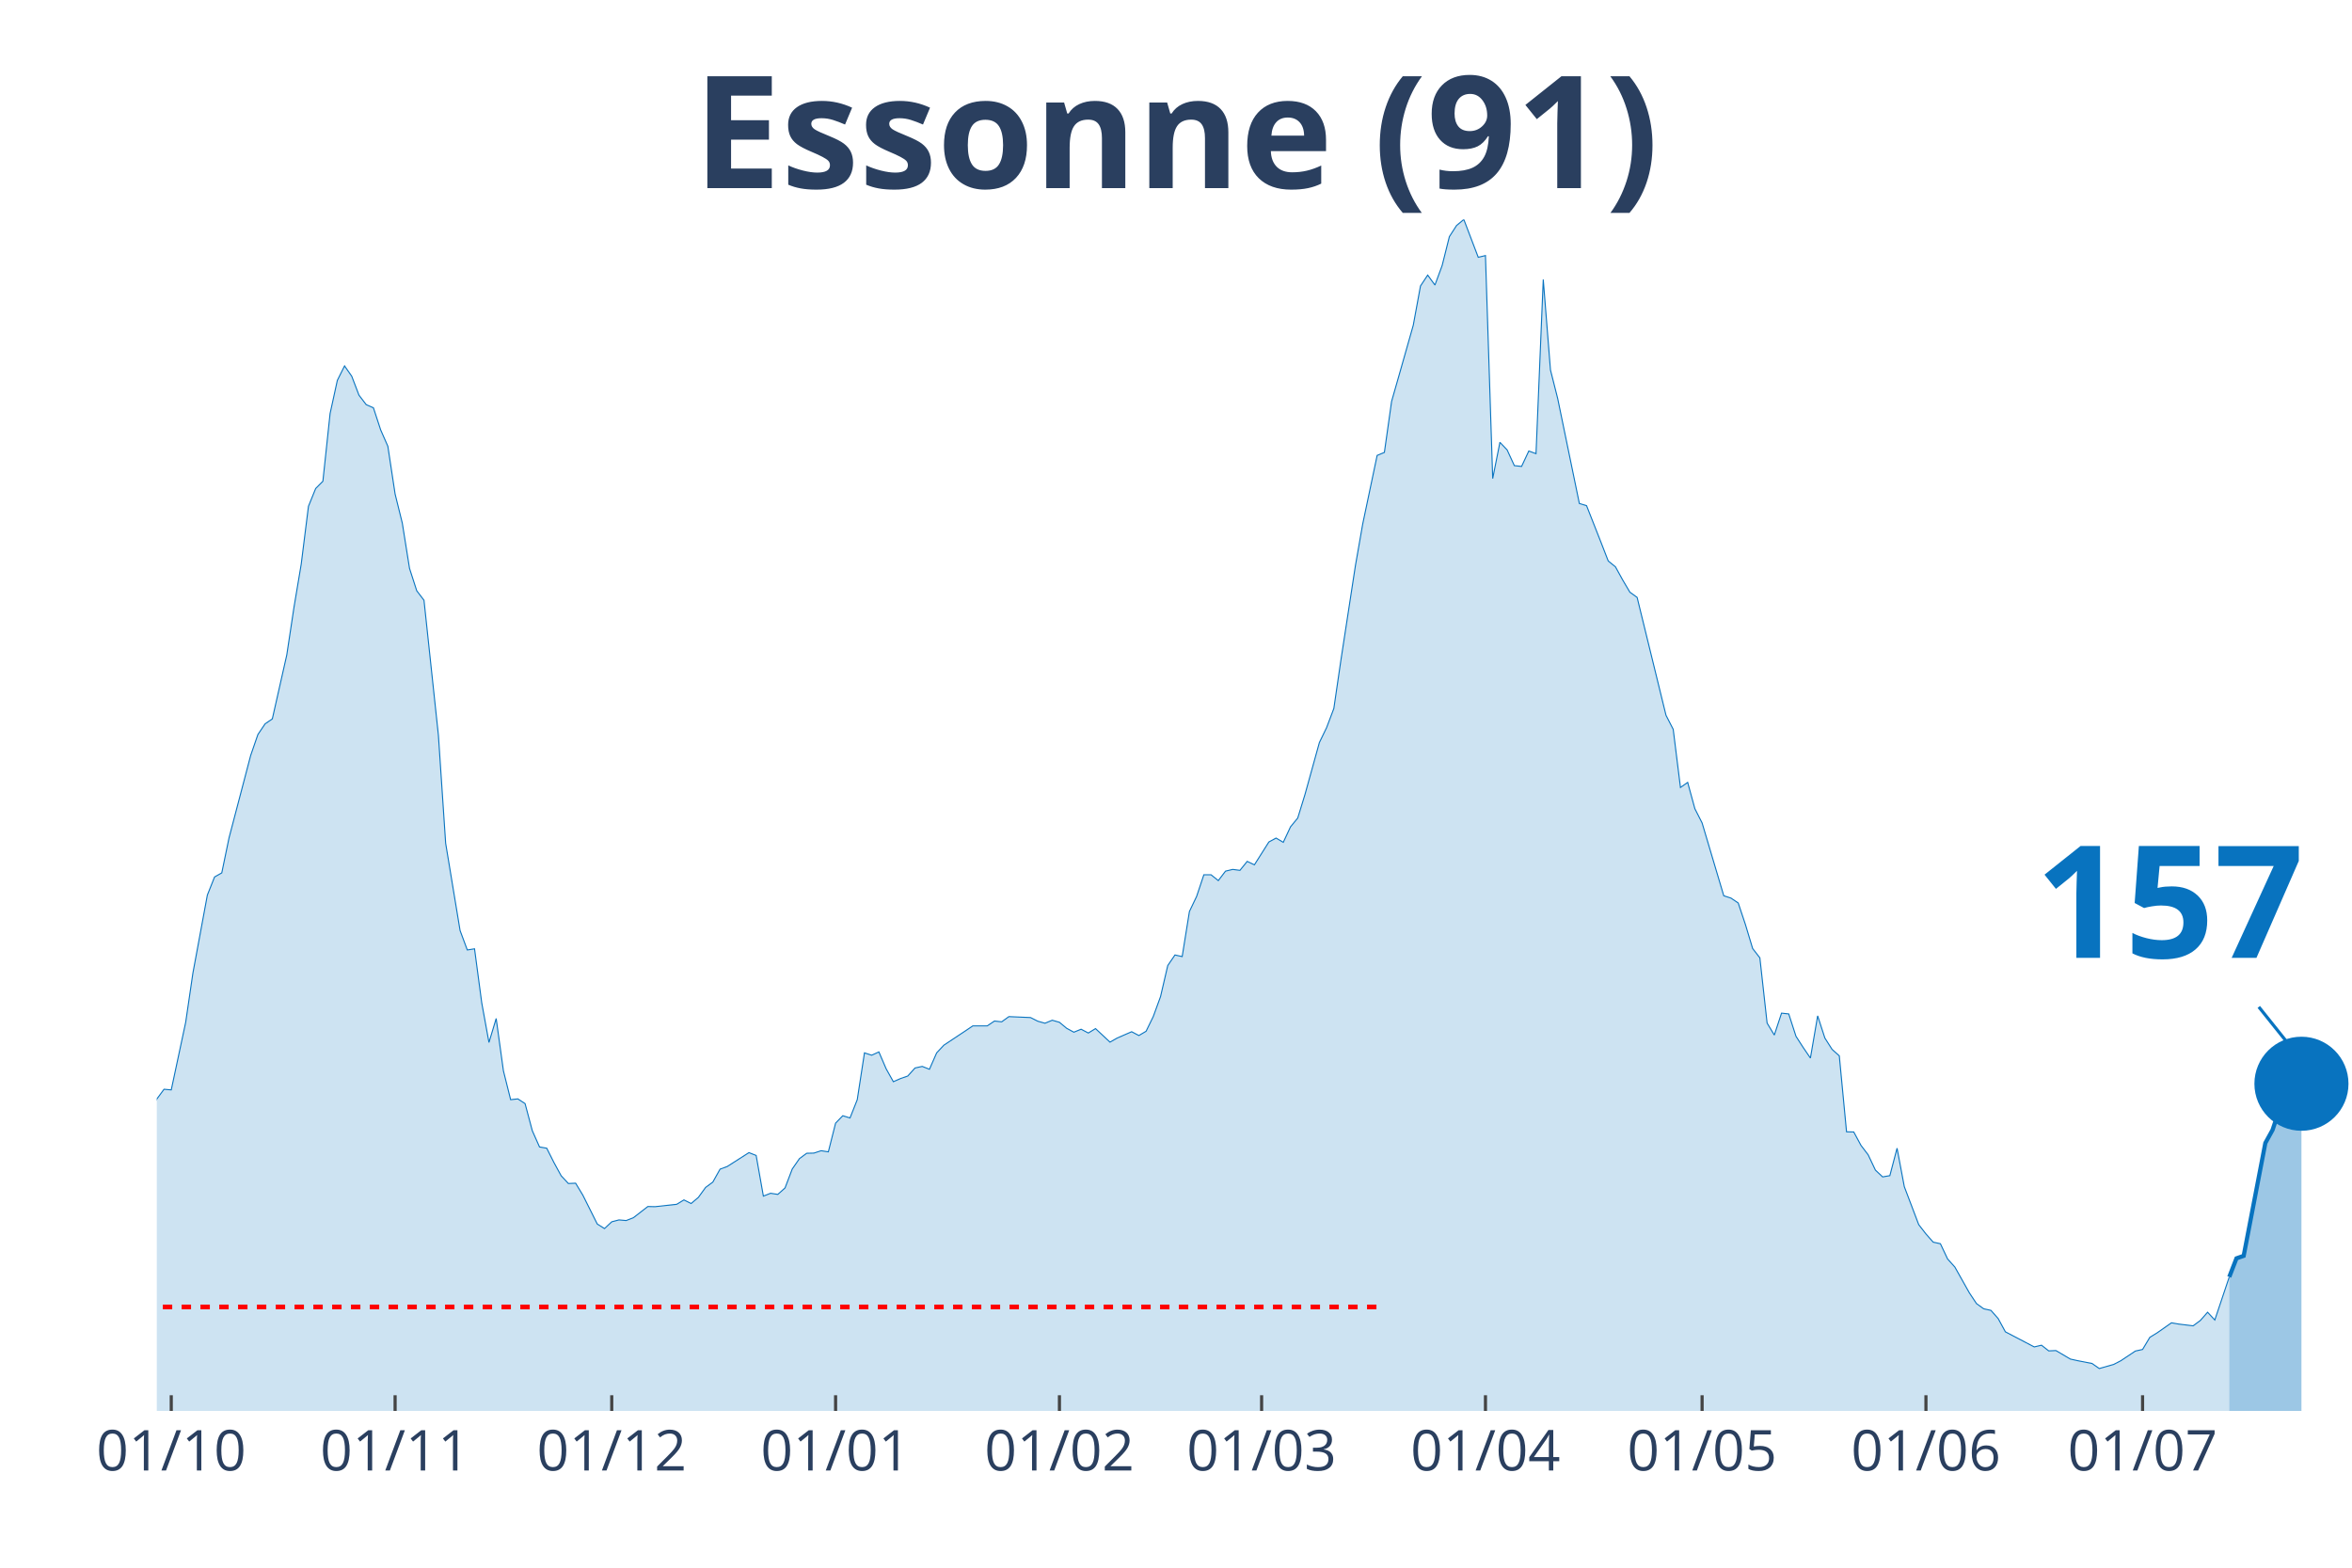
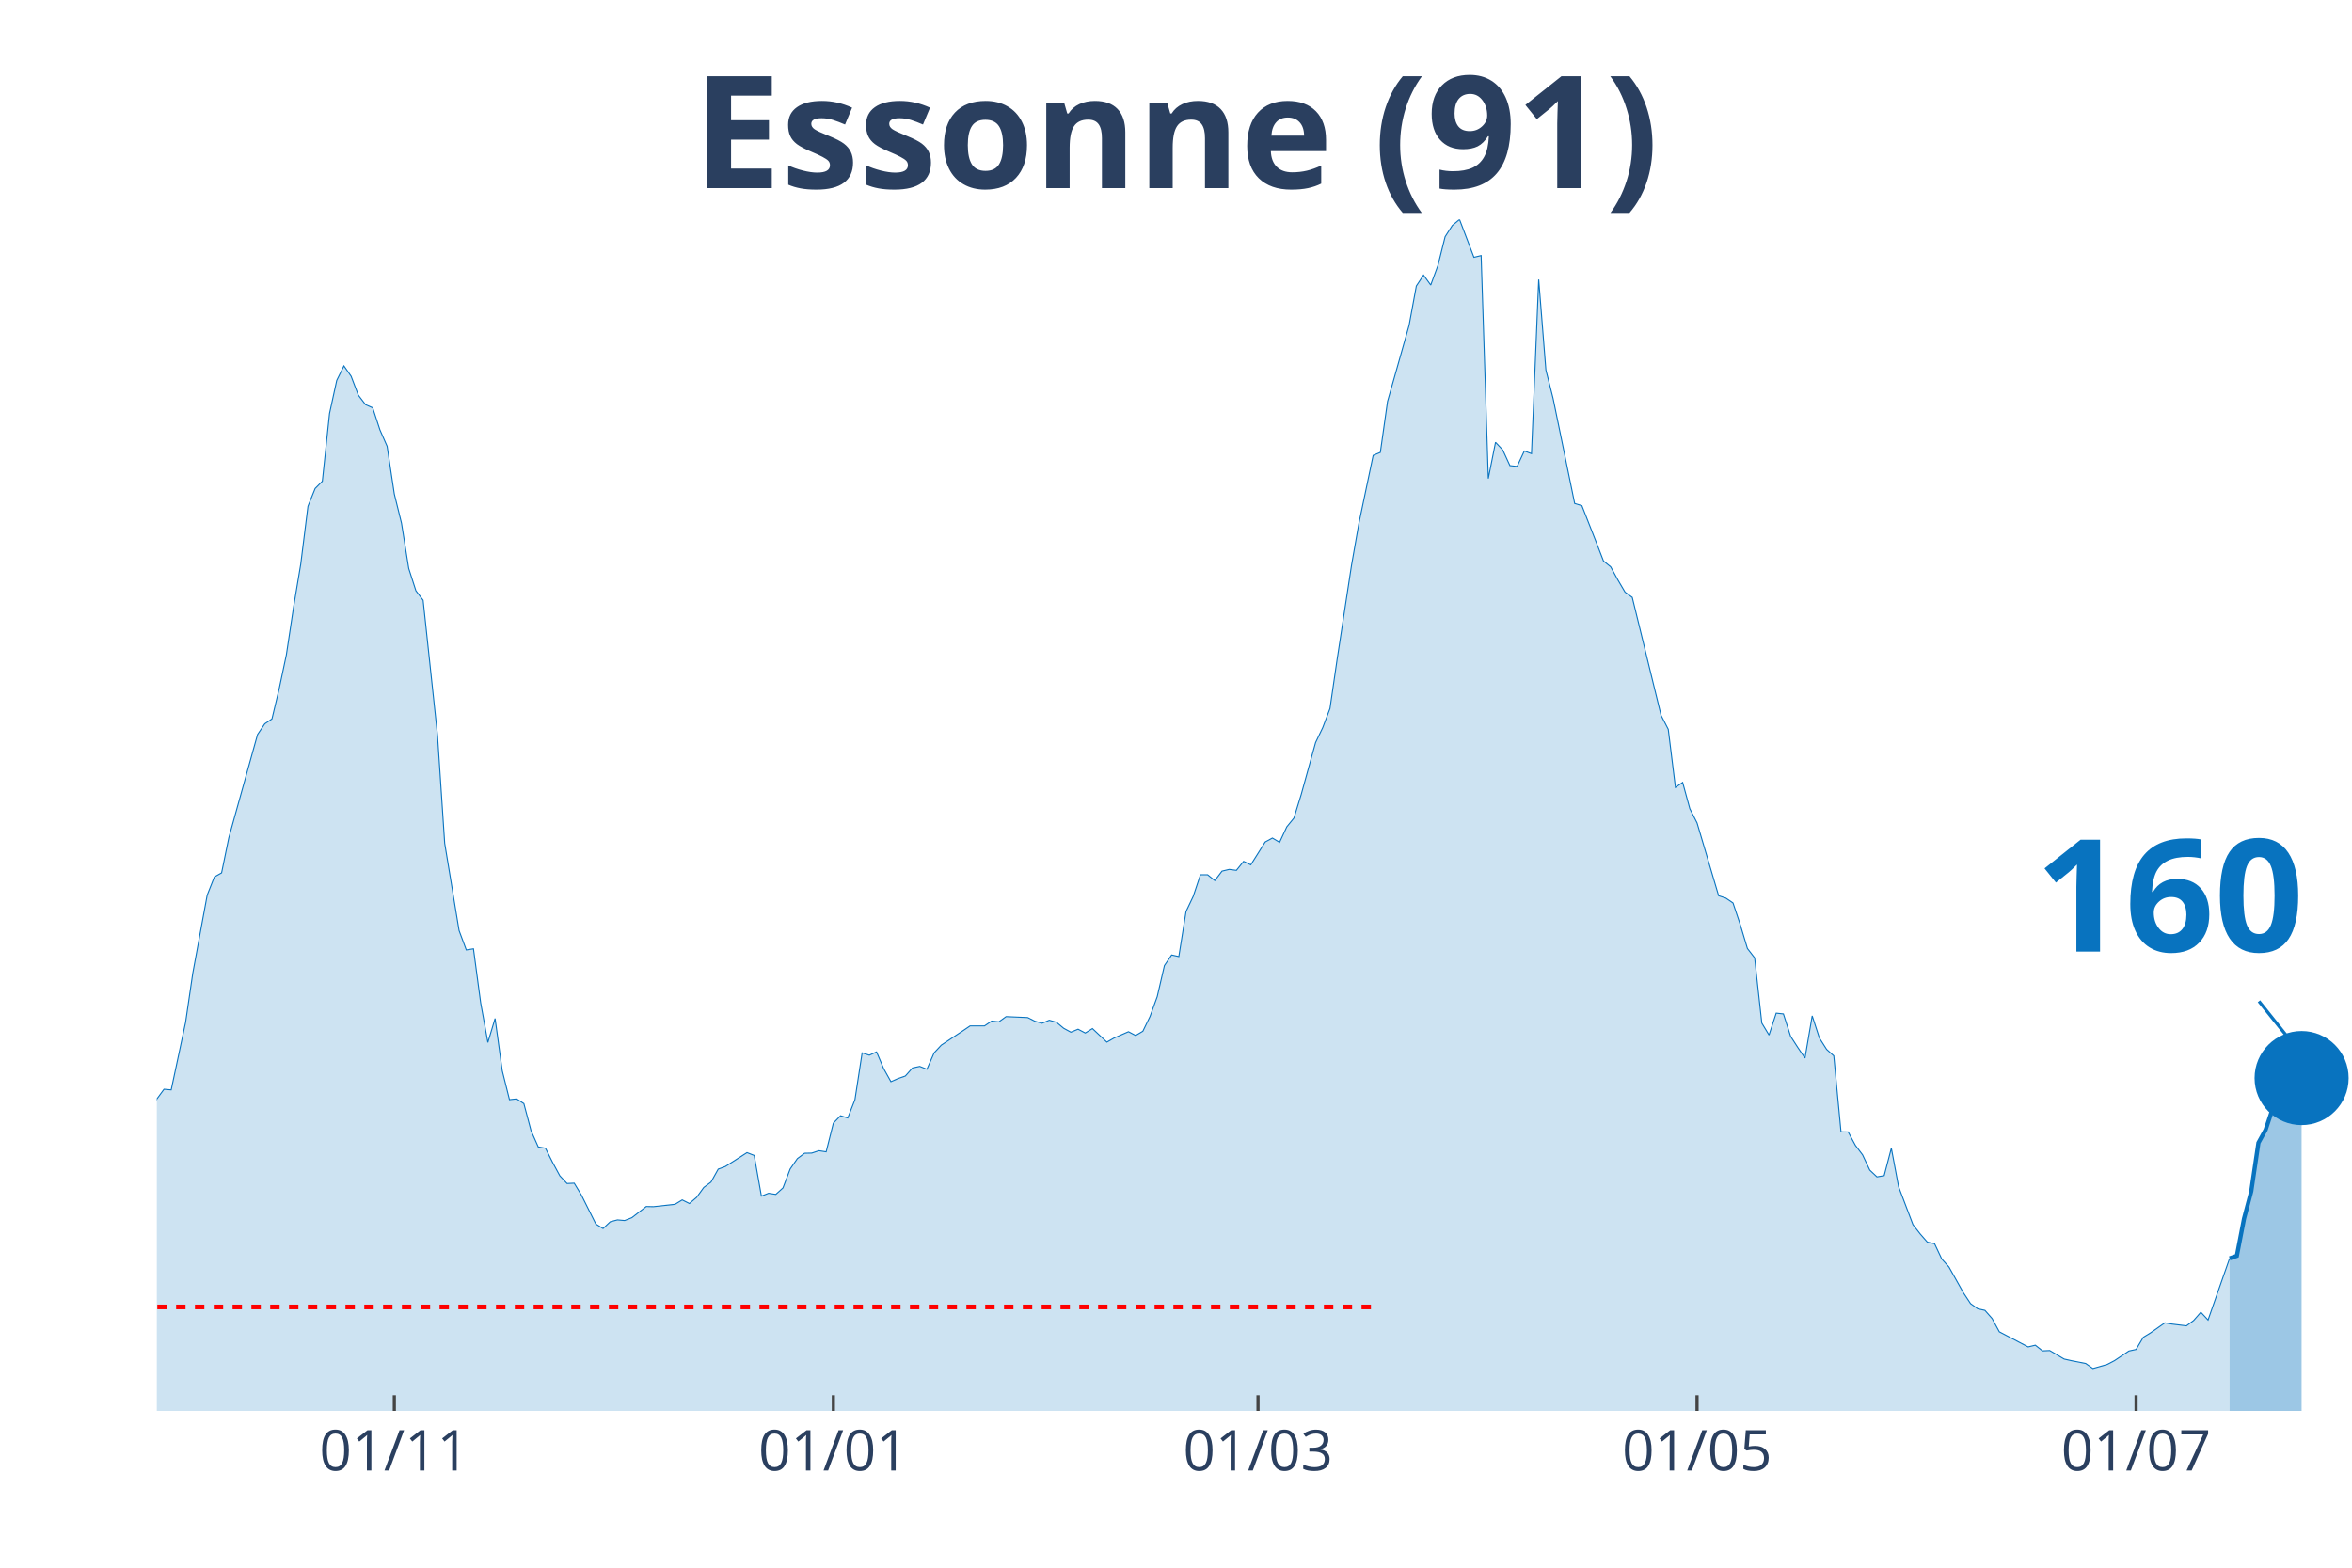
<svg xmlns="http://www.w3.org/2000/svg" class="main-svg" width="1125" height="750" style="" viewBox="0 0 750 500">
  <rect x="0" y="0" width="750" height="500" style="fill: rgb(0, 0, 0); fill-opacity: 0;" />
-   <defs id="defs-b10e41">
+   <defs id="defs-c5bc71">
    <g class="clips">
-       <clipPath id="clipb10e41xyplot" class="plotclip">
+       <clipPath id="clipc5bc71xyplot" class="plotclip">
        <rect width="700" height="380" />
      </clipPath>
-       <clipPath class="axesclip" id="clipb10e41x">
+       <clipPath class="axesclip" id="clipc5bc71x">
        <rect x="50" y="0" width="700" height="500" />
      </clipPath>
-       <clipPath class="axesclip" id="clipb10e41y">
+       <clipPath class="axesclip" id="clipc5bc71y">
        <rect x="0" y="70" width="750" height="380" />
      </clipPath>
-       <clipPath class="axesclip" id="clipb10e41xy">
+       <clipPath class="axesclip" id="clipc5bc71xy">
        <rect x="50" y="70" width="700" height="380" />
      </clipPath>
    </g>
    <g class="gradients" />
  </defs>
  <g class="bglayer">
    <rect class="bg" x="50" y="70" width="700" height="380" style="fill: rgb(0, 0, 0); fill-opacity: 0; stroke-width: 0;" />
  </g>
  <g class="layer-below">
    <g class="imagelayer" />
    <g class="shapelayer" />
  </g>
  <g class="cartesianlayer">
    <g class="subplot xy">
      <g class="layer-subplot">
        <g class="shapelayer" />
        <g class="imagelayer" />
      </g>
      <g class="gridlayer">
        <g class="x">
-           <path class="xgrid crisp" transform="translate(54.61,0)" d="M0,70v380" style="stroke: rgb(255, 255, 255); stroke-opacity: 1; stroke-width: 1px;" />
-           <path class="xgrid crisp" transform="translate(125.99,0)" d="M0,70v380" style="stroke: rgb(255, 255, 255); stroke-opacity: 1; stroke-width: 1px;" />
-           <path class="xgrid crisp" transform="translate(195.07,0)" d="M0,70v380" style="stroke: rgb(255, 255, 255); stroke-opacity: 1; stroke-width: 1px;" />
-           <path class="xgrid crisp" transform="translate(266.45,0)" d="M0,70v380" style="stroke: rgb(255, 255, 255); stroke-opacity: 1; stroke-width: 1px;" />
-           <path class="xgrid crisp" transform="translate(337.83,0)" d="M0,70v380" style="stroke: rgb(255, 255, 255); stroke-opacity: 1; stroke-width: 1px;" />
-           <path class="xgrid crisp" transform="translate(402.3,0)" d="M0,70v380" style="stroke: rgb(255, 255, 255); stroke-opacity: 1; stroke-width: 1px;" />
-           <path class="xgrid crisp" transform="translate(473.68,0)" d="M0,70v380" style="stroke: rgb(255, 255, 255); stroke-opacity: 1; stroke-width: 1px;" />
-           <path class="xgrid crisp" transform="translate(542.76,0)" d="M0,70v380" style="stroke: rgb(255, 255, 255); stroke-opacity: 1; stroke-width: 1px;" />
-           <path class="xgrid crisp" transform="translate(614.14,0)" d="M0,70v380" style="stroke: rgb(255, 255, 255); stroke-opacity: 1; stroke-width: 1px;" />
-           <path class="xgrid crisp" transform="translate(683.22,0)" d="M0,70v380" style="stroke: rgb(255, 255, 255); stroke-opacity: 1; stroke-width: 1px;" />
+           <path class="xgrid crisp" transform="translate(125.74,0)" d="M0,70v380" style="stroke: rgb(255, 255, 255); stroke-opacity: 1; stroke-width: 1px;" />
+           <path class="xgrid crisp" transform="translate(265.74,0)" d="M0,70v380" style="stroke: rgb(255, 255, 255); stroke-opacity: 1; stroke-width: 1px;" />
+           <path class="xgrid crisp" transform="translate(401.15,0)" d="M0,70v380" style="stroke: rgb(255, 255, 255); stroke-opacity: 1; stroke-width: 1px;" />
+           <path class="xgrid crisp" transform="translate(541.15,0)" d="M0,70v380" style="stroke: rgb(255, 255, 255); stroke-opacity: 1; stroke-width: 1px;" />
+           <path class="xgrid crisp" transform="translate(681.15,0)" d="M0,70v380" style="stroke: rgb(255, 255, 255); stroke-opacity: 1; stroke-width: 1px;" />
        </g>
        <g class="y" />
      </g>
      <g class="zerolinelayer" />
      <path class="xlines-below" />
      <path class="ylines-below" />
      <g class="overlines-below" />
      <g class="xaxislayer-below" />
      <g class="yaxislayer-below" />
      <g class="overaxes-below" />
-       <g class="plot" transform="translate(50, 70)" clip-path="url('#clipb10e41xyplot')">
+       <g class="plot" transform="translate(50, 70)" clip-path="url('#clipc5bc71xyplot')">
        <g class="scatterlayer mlayer">
-           <g class="trace scatter trace101d2d" style="stroke-miterlimit: 2;">
+           <g class="trace scatter tracef5e7c3" style="stroke-miterlimit: 2;">
            <g class="fills">
              <g>
-                 <path class="js-fill" d="M660.86,380L-313.16,380L-313.16,371.56L-294.74,376.18L-292.43,375.58L-271.71,375.93L-269.41,376.03L-244.08,377.39L-241.78,377.59L-193.42,376.33L-191.12,376.23L-172.7,374.92L-170.39,373.26L-163.49,370.55L-161.18,370.2L-147.37,367.23L-145.07,366.28L-135.86,363.31L-133.55,362.91L-117.43,358.08L-115.13,355.97L-103.62,354.67L-101.32,352.81L-92.11,350.95L-89.8,347.08L-78.29,334.36L-75.99,334.36L-64.47,325.66L-62.17,324.91L-59.87,325.01L-57.57,323.15L-52.96,320.13L-50.66,316.01L-48.36,313.5L-46.05,313.8L-43.75,313.5L-41.45,311.34L-36.84,307.82L-34.54,308.78L-32.24,305.16L-29.93,303.85L-27.63,303.95L-25.33,298.62L-18.42,287.26L-16.12,289.37L-11.51,288.72L-9.21,290.58L-6.91,289.93L-4.61,292.64L-2.3,288.87L0,280.53L2.3,277.41L4.61,277.61L9.21,256.05L11.51,240.37L16.12,215.48L18.42,209.7L20.72,208.4L23.03,197.24L29.93,170.95L32.24,164.26L34.54,160.85L36.84,159.29L41.45,138.88L43.75,123.65L46.05,109.93L48.36,91.48L50.66,85.8L52.96,83.49L55.26,61.88L57.57,51.32L59.87,46.7L62.17,50.01L64.47,56.04L66.78,59.06L69.08,60.07L71.38,67.1L73.68,72.33L75.99,87.56L78.29,96.86L80.59,111.29L82.89,118.42L85.2,121.44L89.8,164.52L92.11,198.95L96.71,226.79L99.01,232.98L101.32,232.62L103.62,249.87L105.92,262.48L108.22,254.84L110.53,271.53L112.83,280.73L115.13,280.48L117.43,281.98L119.74,290.63L122.04,295.81L124.34,296.21L126.64,300.78L128.95,305.01L131.25,307.47L133.55,307.37L135.86,311.19L140.46,320.39L142.76,321.84L145.07,319.68L147.37,319.08L149.67,319.28L151.97,318.38L156.58,314.81L158.88,314.86L165.79,314.1L168.09,312.7L170.39,313.85L172.7,311.89L175,308.72L177.3,307.02L179.61,302.89L181.91,302.04L188.82,297.62L191.12,298.52L193.42,311.49L195.72,310.58L198.03,310.94L200.33,308.88L202.63,302.84L204.93,299.53L207.24,297.82L209.54,297.77L211.84,297.01L214.14,297.37L216.45,288.22L218.75,285.85L221.05,286.56L223.36,280.73L225.66,265.8L227.96,266.55L230.26,265.5L232.57,270.88L234.87,275L237.17,273.99L239.47,273.19L241.78,270.62L244.08,270.12L246.38,271.03L248.68,265.8L250.99,263.34L257.89,258.76L260.2,257.2L264.8,257.2L267.11,255.65L269.41,255.9L271.71,254.24L278.62,254.54L280.92,255.7L283.22,256.35L285.53,255.39L287.83,256.05L290.13,257.96L292.43,259.21L294.74,258.26L297.04,259.47L299.34,258.06L303.95,262.38L306.25,261.07L310.86,259.06L313.16,260.27L315.46,258.91L317.76,254.19L320.07,247.85L322.37,237.95L324.67,234.58L326.97,235.09L329.28,220.71L331.58,215.89L333.88,209L336.18,209L338.49,210.86L340.79,207.84L343.09,207.29L345.39,207.59L347.7,204.73L350,205.83L354.61,198.54L356.91,197.29L359.21,198.65L361.51,193.72L363.82,190.9L366.12,183.42L370.72,166.83L373.03,162.05L375.33,155.97L377.63,140.24L382.24,110.23L384.54,97.11L389.14,75.25L391.45,74.29L393.75,58.01L396.05,49.96L400.66,33.73L402.96,21.21L405.26,17.74L407.57,20.91L409.87,14.68L412.17,5.48L414.47,1.91L416.78,0L421.38,12.06L423.68,11.51L425.99,82.63L428.29,71.07L430.59,73.49L432.89,78.51L435.2,78.76L437.5,73.84L439.8,74.69L442.11,19.15L444.41,48L446.71,57.1L453.62,90.58L455.92,91.28L460.53,102.99L462.83,108.92L465.13,110.78L467.43,114.96L469.74,118.88L472.04,120.53L481.25,158.13L483.55,162.61L485.86,181.15L488.16,179.54L490.46,187.94L492.76,192.46L499.67,215.69L501.97,216.44L504.28,218L506.58,224.88L508.88,232.52L511.18,235.49L513.49,256.3L515.79,260.12L518.09,253.13L520.39,253.38L522.7,260.52L525,264.09L527.3,267.46L529.61,253.99L531.91,261.07L534.21,264.69L536.51,266.75L538.82,290.98L541.12,291.03L543.42,295.3L545.72,298.32L548.03,303.2L550.33,305.36L552.63,304.96L554.93,296.21L557.24,308.47L561.84,320.59L564.14,323.55L566.45,326.17L568.75,326.67L571.05,331.54L573.36,334.11L577.96,342.3L580.26,345.77L582.57,347.43L584.87,347.93L587.17,350.54L589.47,354.77L598.68,359.59L600.99,359.04L603.29,360.85L605.59,360.75L610.2,363.46L612.5,363.97L617.11,364.87L619.41,366.48L624.01,365.17L626.32,363.97L630.92,360.9L633.22,360.4L635.53,356.53L637.83,355.12L642.43,351.9L644.74,352.3L649.34,352.86L651.64,351.15L653.95,348.53L656.25,351L660.86,337.28" style="fill: rgb(8, 115, 191); fill-opacity: 0.2; stroke-width: 0;" />
+                 <path class="js-fill" d="M660.98,380L-312.13,380L-312.13,371.56L-293.77,376.18L-291.48,375.58L-270.82,375.93L-268.52,376.03L-243.28,377.39L-240.98,377.59L-192.79,376.33L-190.49,376.23L-172.13,374.92L-169.84,373.26L-162.95,370.55L-160.66,370.2L-146.89,367.23L-144.59,366.28L-135.41,363.31L-133.11,362.91L-117.05,358.08L-114.75,355.97L-103.28,354.67L-100.98,352.81L-91.8,350.95L-89.51,347.08L-78.03,334.36L-75.74,334.36L-64.26,325.66L-61.97,324.91L-59.67,325.01L-57.38,323.15L-52.79,320.13L-50.49,316.01L-48.2,313.5L-45.9,313.8L-43.61,313.5L-41.31,311.34L-36.72,307.82L-34.43,308.78L-32.13,305.16L-29.84,303.85L-27.54,303.95L-25.25,298.62L-18.36,287.26L-16.07,289.37L-11.48,288.72L-9.18,290.58L-6.89,289.93L-4.59,292.64L-2.3,288.87L0,280.53L2.3,277.41L4.59,277.61L9.18,256.05L11.48,240.37L16.07,215.48L18.36,209.7L20.66,208.4L22.95,197.24L32.13,164.26L34.43,160.85L36.72,159.29L39.02,149.69L41.31,138.88L43.61,123.65L45.9,109.93L48.2,91.48L50.49,85.8L52.79,83.49L55.08,61.88L57.38,51.32L59.67,46.7L61.97,50.01L64.26,56.04L66.56,59.06L68.85,60.07L71.15,67.1L73.44,72.33L75.74,87.56L78.03,96.86L80.33,111.29L82.62,118.42L84.92,121.44L89.51,164.52L91.8,198.95L96.39,226.79L98.69,232.98L100.98,232.62L103.28,249.87L105.57,262.48L107.87,254.84L110.16,271.53L112.46,280.73L114.75,280.48L117.05,281.98L119.34,290.63L121.64,295.81L123.93,296.21L126.23,300.78L128.52,305.01L130.82,307.47L133.11,307.37L135.41,311.19L140,320.39L142.3,321.84L144.59,319.68L146.89,319.08L149.18,319.28L151.48,318.38L156.07,314.81L158.36,314.86L165.25,314.1L167.54,312.7L169.84,313.85L172.13,311.89L174.43,308.72L176.72,307.02L179.02,302.89L181.31,302.04L188.2,297.62L190.49,298.52L192.79,311.49L195.08,310.58L197.38,310.94L199.67,308.88L201.97,302.84L204.26,299.53L206.56,297.82L208.85,297.77L211.15,297.01L213.44,297.37L215.74,288.22L218.03,285.85L220.33,286.56L222.62,280.73L224.92,265.8L227.21,266.55L229.51,265.5L231.8,270.88L234.1,275L236.39,273.99L238.69,273.19L240.98,270.62L243.28,270.12L245.57,271.03L247.87,265.8L250.16,263.34L257.05,258.76L259.34,257.2L263.93,257.2L266.23,255.65L268.52,255.9L270.82,254.24L277.7,254.54L280,255.7L282.3,256.35L284.59,255.39L286.89,256.05L289.18,257.96L291.48,259.21L293.77,258.26L296.07,259.47L298.36,258.06L302.95,262.38L305.25,261.07L309.84,259.06L312.13,260.27L314.43,258.91L316.72,254.19L319.02,247.85L321.31,237.95L323.61,234.58L325.9,235.09L328.2,220.71L330.49,215.89L332.79,209L335.08,209L337.38,210.86L339.67,207.84L341.97,207.29L344.26,207.59L346.56,204.73L348.85,205.83L353.44,198.54L355.74,197.29L358.03,198.65L360.33,193.72L362.62,190.9L364.92,183.42L369.51,166.83L371.8,162.05L374.1,155.97L376.39,140.24L380.98,110.23L383.28,97.11L387.87,75.25L390.16,74.29L392.46,58.01L394.75,49.96L399.34,33.73L401.64,21.21L403.93,17.74L406.23,20.91L408.52,14.68L410.82,5.48L413.11,1.91L415.41,0L420,12.06L422.3,11.51L424.59,82.63L426.89,71.07L429.18,73.49L431.48,78.51L433.77,78.76L436.07,73.84L438.36,74.69L440.66,19.15L442.95,48L445.25,57.1L452.13,90.58L454.43,91.28L459.02,102.99L461.31,108.92L463.61,110.78L465.9,114.96L468.2,118.88L470.49,120.53L479.67,158.13L481.97,162.61L484.26,181.15L486.56,179.54L488.85,187.94L491.15,192.46L498.03,215.69L500.33,216.44L502.62,218L504.92,224.88L507.21,232.52L509.51,235.49L511.8,256.3L514.1,260.12L516.39,253.13L518.69,253.38L520.98,260.52L523.28,264.09L525.57,267.46L527.87,253.99L530.16,261.07L532.46,264.69L534.75,266.75L537.05,290.98L539.34,291.03L541.64,295.3L543.93,298.32L546.23,303.2L548.52,305.36L550.82,304.96L553.11,296.21L555.41,308.47L560,320.59L562.3,323.55L564.59,326.17L566.89,326.67L569.18,331.54L571.48,334.11L576.07,342.3L578.36,345.77L580.66,347.43L582.95,347.93L585.25,350.54L587.54,354.77L596.72,359.59L599.02,359.04L601.31,360.85L603.61,360.75L608.2,363.46L610.49,363.97L615.08,364.87L617.38,366.48L621.97,365.17L624.26,363.97L628.85,360.9L631.15,360.4L633.44,356.53L635.74,355.12L640.33,351.9L642.62,352.3L647.21,352.86L649.51,351.15L651.8,348.53L654.1,351L660.98,331.34" style="fill: rgb(8, 115, 191); fill-opacity: 0.2; stroke-width: 0;" />
              </g>
            </g>
            <g class="errorbars" />
            <g class="lines">
-               <path class="js-line" d="M-313.16,371.56L-294.74,376.18L-292.43,375.58L-271.71,375.93L-269.41,376.03L-244.08,377.39L-241.78,377.59L-193.42,376.33L-191.12,376.23L-172.7,374.92L-170.39,373.26L-163.49,370.55L-161.18,370.2L-147.37,367.23L-145.07,366.28L-135.86,363.31L-133.55,362.91L-117.43,358.08L-115.13,355.97L-103.62,354.67L-101.32,352.81L-92.11,350.95L-89.8,347.08L-78.29,334.36L-75.99,334.36L-64.47,325.66L-62.17,324.91L-59.87,325.01L-57.57,323.15L-52.96,320.13L-50.66,316.01L-48.36,313.5L-46.05,313.8L-43.75,313.5L-41.45,311.34L-36.84,307.82L-34.54,308.78L-32.24,305.16L-29.93,303.85L-27.63,303.95L-25.33,298.62L-18.42,287.26L-16.12,289.37L-11.51,288.72L-9.21,290.58L-6.91,289.93L-4.61,292.64L-2.3,288.87L0,280.53L2.3,277.41L4.61,277.61L9.21,256.05L11.51,240.37L16.12,215.48L18.42,209.7L20.72,208.4L23.03,197.24L29.93,170.95L32.24,164.26L34.54,160.85L36.84,159.29L41.45,138.88L43.75,123.65L46.05,109.93L48.36,91.48L50.66,85.8L52.96,83.49L55.26,61.88L57.57,51.32L59.87,46.7L62.17,50.01L64.47,56.04L66.78,59.06L69.08,60.07L71.38,67.1L73.68,72.33L75.99,87.56L78.29,96.86L80.59,111.29L82.89,118.42L85.2,121.44L89.8,164.52L92.11,198.95L96.71,226.79L99.01,232.98L101.32,232.62L103.62,249.87L105.92,262.48L108.22,254.84L110.53,271.53L112.83,280.73L115.13,280.48L117.43,281.98L119.74,290.63L122.04,295.81L124.34,296.21L126.64,300.78L128.95,305.01L131.25,307.47L133.55,307.37L135.86,311.19L140.46,320.39L142.76,321.84L145.07,319.68L147.37,319.08L149.67,319.28L151.97,318.38L156.58,314.81L158.88,314.86L165.79,314.1L168.09,312.7L170.39,313.85L172.7,311.89L175,308.72L177.3,307.02L179.61,302.89L181.91,302.04L188.82,297.62L191.12,298.52L193.42,311.49L195.72,310.58L198.03,310.94L200.33,308.88L202.63,302.84L204.93,299.53L207.24,297.82L209.54,297.77L211.84,297.01L214.14,297.37L216.45,288.22L218.75,285.85L221.05,286.56L223.36,280.73L225.66,265.8L227.96,266.55L230.26,265.5L232.57,270.88L234.87,275L237.17,273.99L239.47,273.19L241.78,270.62L244.08,270.12L246.38,271.03L248.68,265.8L250.99,263.34L257.89,258.76L260.2,257.2L264.8,257.2L267.11,255.65L269.41,255.9L271.71,254.24L278.62,254.54L280.92,255.7L283.22,256.35L285.53,255.39L287.83,256.05L290.13,257.96L292.43,259.21L294.74,258.26L297.04,259.47L299.34,258.06L303.95,262.38L306.25,261.07L310.86,259.06L313.16,260.27L315.46,258.91L317.76,254.19L320.07,247.85L322.37,237.95L324.67,234.58L326.97,235.09L329.28,220.71L331.58,215.89L333.88,209L336.18,209L338.49,210.86L340.79,207.84L343.09,207.29L345.39,207.59L347.7,204.73L350,205.83L354.61,198.54L356.91,197.29L359.21,198.65L361.51,193.72L363.82,190.9L366.12,183.42L370.72,166.83L373.03,162.05L375.33,155.97L377.63,140.24L382.24,110.23L384.54,97.11L389.14,75.25L391.45,74.29L393.75,58.01L396.05,49.96L400.66,33.73L402.96,21.21L405.26,17.74L407.57,20.91L409.87,14.68L412.17,5.48L414.47,1.91L416.78,0L421.38,12.06L423.68,11.51L425.99,82.63L428.29,71.07L430.59,73.49L432.89,78.51L435.2,78.76L437.5,73.84L439.8,74.69L442.11,19.15L444.41,48L446.71,57.1L453.62,90.58L455.92,91.28L460.53,102.99L462.83,108.92L465.13,110.78L467.43,114.96L469.74,118.88L472.04,120.53L481.25,158.13L483.55,162.61L485.86,181.15L488.16,179.54L490.46,187.94L492.76,192.46L499.67,215.69L501.97,216.44L504.28,218L506.58,224.88L508.88,232.52L511.18,235.49L513.49,256.3L515.79,260.12L518.09,253.13L520.39,253.38L522.7,260.52L525,264.09L527.3,267.46L529.61,253.99L531.91,261.07L534.21,264.69L536.51,266.75L538.82,290.98L541.12,291.03L543.42,295.3L545.72,298.32L548.03,303.2L550.33,305.36L552.63,304.96L554.93,296.21L557.24,308.47L561.84,320.59L564.14,323.55L566.45,326.17L568.75,326.67L571.05,331.54L573.36,334.11L577.96,342.3L580.26,345.77L582.57,347.43L584.87,347.93L587.17,350.54L589.47,354.77L598.68,359.59L600.99,359.04L603.29,360.85L605.59,360.75L610.2,363.46L612.5,363.97L617.11,364.87L619.41,366.48L624.01,365.17L626.32,363.97L630.92,360.9L633.22,360.4L635.53,356.53L637.83,355.12L642.43,351.9L644.74,352.3L649.34,352.86L651.64,351.15L653.95,348.53L656.25,351L660.86,337.28" style="vector-effect: non-scaling-stroke; fill: none; stroke: rgb(8, 115, 191); stroke-opacity: 1; stroke-width: 0.5px; opacity: 1;" />
+               <path class="js-line" d="M-312.13,371.56L-293.77,376.18L-291.48,375.58L-270.82,375.93L-268.52,376.03L-243.28,377.39L-240.98,377.59L-192.79,376.33L-190.49,376.23L-172.13,374.92L-169.84,373.26L-162.95,370.55L-160.66,370.2L-146.89,367.23L-144.59,366.28L-135.41,363.31L-133.11,362.91L-117.05,358.08L-114.75,355.97L-103.28,354.67L-100.98,352.81L-91.8,350.95L-89.51,347.08L-78.03,334.36L-75.74,334.36L-64.26,325.66L-61.97,324.91L-59.67,325.01L-57.38,323.15L-52.79,320.13L-50.49,316.01L-48.2,313.5L-45.9,313.8L-43.61,313.5L-41.31,311.34L-36.72,307.82L-34.43,308.78L-32.13,305.16L-29.84,303.85L-27.54,303.95L-25.25,298.62L-18.36,287.26L-16.07,289.37L-11.48,288.72L-9.18,290.58L-6.89,289.93L-4.59,292.64L-2.3,288.87L0,280.53L2.3,277.41L4.59,277.61L9.18,256.05L11.48,240.37L16.07,215.48L18.36,209.7L20.66,208.4L22.95,197.24L32.13,164.26L34.43,160.85L36.72,159.29L39.02,149.69L41.31,138.88L43.61,123.65L45.9,109.93L48.2,91.48L50.49,85.8L52.79,83.49L55.08,61.88L57.38,51.32L59.67,46.7L61.97,50.01L64.26,56.04L66.56,59.06L68.85,60.07L71.15,67.1L73.44,72.33L75.74,87.56L78.03,96.86L80.33,111.29L82.62,118.42L84.92,121.44L89.51,164.52L91.8,198.95L96.39,226.79L98.69,232.98L100.98,232.62L103.28,249.87L105.57,262.48L107.87,254.84L110.16,271.53L112.46,280.73L114.75,280.48L117.05,281.98L119.34,290.63L121.64,295.81L123.93,296.21L126.23,300.78L128.52,305.01L130.82,307.47L133.11,307.37L135.41,311.19L140,320.39L142.3,321.84L144.59,319.68L146.89,319.08L149.18,319.28L151.48,318.38L156.07,314.81L158.36,314.86L165.25,314.1L167.54,312.7L169.84,313.85L172.13,311.89L174.43,308.72L176.72,307.02L179.02,302.89L181.31,302.04L188.2,297.62L190.49,298.52L192.79,311.49L195.08,310.58L197.38,310.94L199.67,308.88L201.97,302.84L204.26,299.53L206.56,297.82L208.85,297.77L211.15,297.01L213.44,297.37L215.74,288.22L218.03,285.85L220.33,286.56L222.62,280.73L224.92,265.8L227.21,266.55L229.51,265.5L231.8,270.88L234.1,275L236.39,273.99L238.69,273.19L240.98,270.62L243.28,270.12L245.57,271.03L247.87,265.8L250.16,263.34L257.05,258.76L259.34,257.2L263.93,257.2L266.23,255.65L268.52,255.9L270.82,254.24L277.7,254.54L280,255.7L282.3,256.35L284.59,255.39L286.89,256.05L289.18,257.96L291.48,259.21L293.77,258.26L296.07,259.47L298.36,258.06L302.95,262.38L305.25,261.07L309.84,259.06L312.13,260.27L314.43,258.91L316.72,254.19L319.02,247.85L321.31,237.95L323.61,234.58L325.9,235.09L328.2,220.71L330.49,215.89L332.79,209L335.08,209L337.38,210.86L339.67,207.84L341.97,207.29L344.26,207.59L346.56,204.73L348.85,205.83L353.44,198.54L355.74,197.29L358.03,198.65L360.33,193.72L362.62,190.9L364.92,183.42L369.51,166.83L371.8,162.05L374.1,155.97L376.39,140.24L380.98,110.23L383.28,97.11L387.87,75.25L390.16,74.29L392.46,58.01L394.75,49.96L399.34,33.73L401.64,21.21L403.93,17.74L406.23,20.91L408.52,14.68L410.82,5.48L413.11,1.91L415.41,0L420,12.06L422.3,11.51L424.59,82.63L426.89,71.07L429.18,73.49L431.48,78.51L433.77,78.76L436.07,73.84L438.36,74.69L440.66,19.15L442.95,48L445.25,57.1L452.13,90.58L454.43,91.28L459.02,102.99L461.31,108.92L463.61,110.78L465.9,114.96L468.2,118.88L470.49,120.53L479.67,158.13L481.97,162.61L484.26,181.15L486.56,179.54L488.85,187.94L491.15,192.46L498.03,215.69L500.33,216.44L502.62,218L504.92,224.88L507.21,232.52L509.51,235.49L511.8,256.3L514.1,260.12L516.39,253.13L518.69,253.38L520.98,260.52L523.28,264.09L525.57,267.46L527.87,253.99L530.16,261.07L532.46,264.69L534.75,266.75L537.05,290.98L539.34,291.03L541.64,295.3L543.93,298.32L546.23,303.2L548.52,305.36L550.82,304.96L553.11,296.21L555.41,308.47L560,320.59L562.3,323.55L564.59,326.17L566.89,326.67L569.18,331.54L571.48,334.11L576.07,342.3L578.36,345.77L580.66,347.43L582.95,347.93L585.25,350.54L587.54,354.77L596.72,359.59L599.02,359.04L601.31,360.85L603.61,360.75L608.2,363.46L610.49,363.97L615.08,364.87L617.38,366.48L621.97,365.17L624.26,363.97L628.85,360.9L631.15,360.4L633.44,356.53L635.74,355.12L640.33,351.9L642.62,352.3L647.21,352.86L649.51,351.15L651.8,348.53L654.1,351L660.98,331.34" style="vector-effect: non-scaling-stroke; fill: none; stroke: rgb(8, 115, 191); stroke-opacity: 1; stroke-width: 0.5px; opacity: 1;" />
            </g>
            <g class="points" />
            <g class="text" />
          </g>
-           <g class="trace scatter trace0a8df5" style="stroke-miterlimit: 2;">
+           <g class="trace scatter tracee3e4af" style="stroke-miterlimit: 2;">
            <g class="fills">
              <g>
-                 <path class="js-fill" d="M683.88,380L660.86,380L660.86,337.28L663.16,331.34L665.46,330.54L672.37,294.55L674.67,290.38L676.97,283.49L679.28,280.22L681.58,278.77L683.88,275.65" style="fill: rgb(8, 115, 191); fill-opacity: 0.4; stroke-width: 0;" />
+                 <path class="js-fill" d="M683.93,380L660.98,380L660.98,331.34L663.28,330.54L665.57,318.68L667.87,309.98L670.16,294.5L672.46,290.33L674.75,283.44L677.05,280.22L679.34,278.77L681.64,275.6L683.93,273.84" style="fill: rgb(8, 115, 191); fill-opacity: 0.4; stroke-width: 0;" />
              </g>
            </g>
            <g class="errorbars" />
            <g class="lines">
-               <path class="js-line" d="M660.86,337.28L663.16,331.34L665.46,330.54L672.37,294.55L674.67,290.38L676.97,283.49L679.28,280.22L681.58,278.77L683.88,275.65" style="vector-effect: non-scaling-stroke; fill: none; stroke: rgb(8, 115, 191); stroke-opacity: 1; stroke-width: 2px; opacity: 1;" />
+               <path class="js-line" d="M660.98,331.34L663.28,330.54L665.57,318.68L667.87,309.98L670.16,294.5L672.46,290.33L674.75,283.44L677.05,280.22L679.34,278.77L681.64,275.6L683.93,273.84" style="vector-effect: non-scaling-stroke; fill: none; stroke: rgb(8, 115, 191); stroke-opacity: 1; stroke-width: 2px; opacity: 1;" />
            </g>
            <g class="points" />
            <g class="text" />
          </g>
-           <g class="trace scatter traceb9b889" style="stroke-miterlimit: 2; opacity: 1;">
+           <g class="trace scatter tracef45b97" style="stroke-miterlimit: 2; opacity: 1;">
            <g class="fills" />
            <g class="errorbars" />
            <g class="lines" />
            <g class="points">
-               <path class="point" transform="translate(683.88,275.65)" d="M15,0A15,15 0 1,1 0,-15A15,15 0 0,1 15,0Z" style="opacity: 1; stroke-width: 0px; fill: rgb(8, 115, 191); fill-opacity: 1;" />
+               <path class="point" transform="translate(683.93,273.84)" d="M15,0A15,15 0 1,1 0,-15A15,15 0 0,1 15,0Z" style="opacity: 1; stroke-width: 0px; fill: rgb(8, 115, 191); fill-opacity: 1;" />
            </g>
            <g class="text" />
          </g>
        </g>
      </g>
      <g class="overplot" />
      <path class="xlines-above crisp" style="fill: none; stroke-width: 1px; stroke: rgb(0, 0, 0); stroke-opacity: 0;" d="" />
      <path class="ylines-above crisp" style="fill: none;" d="M0,0" />
      <g class="overlines-above" />
      <g class="xaxislayer-above">
-         <path class="xtick ticks crisp" d="M0,450v-5" transform="translate(54.61,0)" style="stroke: rgb(68, 68, 68); stroke-opacity: 1; stroke-width: 1px;" />
-         <path class="xtick ticks crisp" d="M0,450v-5" transform="translate(125.99,0)" style="stroke: rgb(68, 68, 68); stroke-opacity: 1; stroke-width: 1px;" />
-         <path class="xtick ticks crisp" d="M0,450v-5" transform="translate(195.07,0)" style="stroke: rgb(68, 68, 68); stroke-opacity: 1; stroke-width: 1px;" />
-         <path class="xtick ticks crisp" d="M0,450v-5" transform="translate(266.45,0)" style="stroke: rgb(68, 68, 68); stroke-opacity: 1; stroke-width: 1px;" />
-         <path class="xtick ticks crisp" d="M0,450v-5" transform="translate(337.83,0)" style="stroke: rgb(68, 68, 68); stroke-opacity: 1; stroke-width: 1px;" />
-         <path class="xtick ticks crisp" d="M0,450v-5" transform="translate(402.3,0)" style="stroke: rgb(68, 68, 68); stroke-opacity: 1; stroke-width: 1px;" />
-         <path class="xtick ticks crisp" d="M0,450v-5" transform="translate(473.68,0)" style="stroke: rgb(68, 68, 68); stroke-opacity: 1; stroke-width: 1px;" />
-         <path class="xtick ticks crisp" d="M0,450v-5" transform="translate(542.76,0)" style="stroke: rgb(68, 68, 68); stroke-opacity: 1; stroke-width: 1px;" />
-         <path class="xtick ticks crisp" d="M0,450v-5" transform="translate(614.14,0)" style="stroke: rgb(68, 68, 68); stroke-opacity: 1; stroke-width: 1px;" />
-         <path class="xtick ticks crisp" d="M0,450v-5" transform="translate(683.22,0)" style="stroke: rgb(68, 68, 68); stroke-opacity: 1; stroke-width: 1px;" />
+         <path class="xtick ticks crisp" d="M0,450v-5" transform="translate(125.74,0)" style="stroke: rgb(68, 68, 68); stroke-opacity: 1; stroke-width: 1px;" />
+         <path class="xtick ticks crisp" d="M0,450v-5" transform="translate(265.74,0)" style="stroke: rgb(68, 68, 68); stroke-opacity: 1; stroke-width: 1px;" />
+         <path class="xtick ticks crisp" d="M0,450v-5" transform="translate(401.15,0)" style="stroke: rgb(68, 68, 68); stroke-opacity: 1; stroke-width: 1px;" />
+         <path class="xtick ticks crisp" d="M0,450v-5" transform="translate(541.15,0)" style="stroke: rgb(68, 68, 68); stroke-opacity: 1; stroke-width: 1px;" />
+         <path class="xtick ticks crisp" d="M0,450v-5" transform="translate(681.15,0)" style="stroke: rgb(68, 68, 68); stroke-opacity: 1; stroke-width: 1px;" />
        <g class="xtick">
-           <text text-anchor="middle" x="0" y="469" transform="translate(54.61,0)" style="font-family: 'Open Sans', verdana, arial, sans-serif; font-size: 18px; fill: rgb(42, 63, 95); fill-opacity: 1; white-space: pre;">01/10</text>
+           <text text-anchor="middle" x="0" y="469" transform="translate(125.74,0)" style="font-family: 'Open Sans', verdana, arial, sans-serif; font-size: 18px; fill: rgb(42, 63, 95); fill-opacity: 1; white-space: pre;">01/11</text>
        </g>
        <g class="xtick">
-           <text text-anchor="middle" x="0" y="469" transform="translate(125.99,0)" style="font-family: 'Open Sans', verdana, arial, sans-serif; font-size: 18px; fill: rgb(42, 63, 95); fill-opacity: 1; white-space: pre;">01/11</text>
+           <text text-anchor="middle" x="0" y="469" transform="translate(265.74,0)" style="font-family: 'Open Sans', verdana, arial, sans-serif; font-size: 18px; fill: rgb(42, 63, 95); fill-opacity: 1; white-space: pre;">01/01</text>
        </g>
        <g class="xtick">
-           <text text-anchor="middle" x="0" y="469" transform="translate(195.07,0)" style="font-family: 'Open Sans', verdana, arial, sans-serif; font-size: 18px; fill: rgb(42, 63, 95); fill-opacity: 1; white-space: pre;">01/12</text>
+           <text text-anchor="middle" x="0" y="469" transform="translate(401.15,0)" style="font-family: 'Open Sans', verdana, arial, sans-serif; font-size: 18px; fill: rgb(42, 63, 95); fill-opacity: 1; white-space: pre;">01/03</text>
        </g>
        <g class="xtick">
-           <text text-anchor="middle" x="0" y="469" transform="translate(266.45,0)" style="font-family: 'Open Sans', verdana, arial, sans-serif; font-size: 18px; fill: rgb(42, 63, 95); fill-opacity: 1; white-space: pre;">01/01</text>
+           <text text-anchor="middle" x="0" y="469" transform="translate(541.15,0)" style="font-family: 'Open Sans', verdana, arial, sans-serif; font-size: 18px; fill: rgb(42, 63, 95); fill-opacity: 1; white-space: pre;">01/05</text>
        </g>
        <g class="xtick">
-           <text text-anchor="middle" x="0" y="469" transform="translate(337.83,0)" style="font-family: 'Open Sans', verdana, arial, sans-serif; font-size: 18px; fill: rgb(42, 63, 95); fill-opacity: 1; white-space: pre;">01/02</text>
-         </g>
-         <g class="xtick">
-           <text text-anchor="middle" x="0" y="469" transform="translate(402.3,0)" style="font-family: 'Open Sans', verdana, arial, sans-serif; font-size: 18px; fill: rgb(42, 63, 95); fill-opacity: 1; white-space: pre;">01/03</text>
-         </g>
-         <g class="xtick">
-           <text text-anchor="middle" x="0" y="469" transform="translate(473.68,0)" style="font-family: 'Open Sans', verdana, arial, sans-serif; font-size: 18px; fill: rgb(42, 63, 95); fill-opacity: 1; white-space: pre;">01/04</text>
-         </g>
-         <g class="xtick">
-           <text text-anchor="middle" x="0" y="469" transform="translate(542.76,0)" style="font-family: 'Open Sans', verdana, arial, sans-serif; font-size: 18px; fill: rgb(42, 63, 95); fill-opacity: 1; white-space: pre;">01/05</text>
-         </g>
-         <g class="xtick">
-           <text text-anchor="middle" x="0" y="469" transform="translate(614.14,0)" style="font-family: 'Open Sans', verdana, arial, sans-serif; font-size: 18px; fill: rgb(42, 63, 95); fill-opacity: 1; white-space: pre;">01/06</text>
-         </g>
-         <g class="xtick">
-           <text text-anchor="middle" x="0" y="469" transform="translate(683.22,0)" style="font-family: 'Open Sans', verdana, arial, sans-serif; font-size: 18px; fill: rgb(42, 63, 95); fill-opacity: 1; white-space: pre;">01/07</text>
+           <text text-anchor="middle" x="0" y="469" transform="translate(681.15,0)" style="font-family: 'Open Sans', verdana, arial, sans-serif; font-size: 18px; fill: rgb(42, 63, 95); fill-opacity: 1; white-space: pre;">01/07</text>
        </g>
      </g>
      <g class="yaxislayer-above" />
      <g class="overaxes-above" />
    </g>
  </g>
  <g class="polarlayer" />
  <g class="ternarylayer" />
  <g class="geolayer" />
  <g class="funnelarealayer" />
  <g class="pielayer" />
  <g class="treemaplayer" />
  <g class="sunburstlayer" />
  <g class="glimages" />
-   <defs id="topdefs-b10e41">
+   <defs id="topdefs-c5bc71">
    <g class="clips" />
  </defs>
  <g class="layer-above">
    <g class="imagelayer" />
    <g class="shapelayer">
-       <path data-index="0" fill-rule="evenodd" d="M-1244.08,416.84L439.14,416.84" clip-path="url('#clipb10e41xy')" style="opacity: 1; stroke: rgb(255, 0, 0); stroke-opacity: 1; fill: rgb(0, 0, 0); fill-opacity: 0; stroke-dasharray: 3px, 3px; stroke-width: 1.5px;" />
+       <path data-index="0" fill-rule="evenodd" d="M-1239.84,416.84L437.87,416.84" clip-path="url('#clipc5bc71xy')" style="opacity: 1; stroke: rgb(255, 0, 0); stroke-opacity: 1; fill: rgb(0, 0, 0); fill-opacity: 0; stroke-dasharray: 3px, 3px; stroke-width: 1.5px;" />
    </g>
  </g>
  <g class="infolayer">
    <g class="g-gtitle">
      <text class="gtitle" x="375" y="25" text-anchor="middle" dy="0.7em" style="font-family: 'Open Sans', verdana, arial, sans-serif; font-size: 50px; fill: rgb(42, 63, 95); opacity: 1; font-weight: normal; white-space: pre;">
        <tspan style="font-weight:bold">Essonne (91)</tspan>
      </text>
    </g>
    <g class="g-xtitle" />
    <g class="annotation" data-index="0" style="opacity: 1;">
-       <g class="annotation-text-g" transform="rotate(0,691.88,285.65)">
-         <g class="cursor-pointer" transform="translate(634, 250)">
+       <g class="annotation-text-g" transform="rotate(0,691.93,283.84)">
+         <g class="cursor-pointer" transform="translate(634, 248)">
          <rect class="bg" x="0.5" y="0.5" width="115" height="71" style="stroke-width: 1px; stroke: rgb(0, 0, 0); stroke-opacity: 0; fill: rgb(255, 255, 255); fill-opacity: 0.6;" />
          <text class="annotation-text" text-anchor="middle" x="57.812" y="55.5" style="font-family: 'Open Sans', verdana, arial, sans-serif; font-size: 50px; fill: rgb(8, 115, 191); fill-opacity: 1; white-space: pre;">
-             <tspan style="font-weight:bold">157 </tspan>
+             <tspan style="font-weight:bold">160 </tspan>
          </text>
        </g>
      </g>
      <g class="annotation-arrow-g" style="opacity: 1;">
-         <path d="M720.28,321.15L731.88,335.65" style="stroke-width: 1px; stroke: rgb(8, 115, 191); stroke-opacity: 1; stroke-dasharray: 0px, 0px, 18.569px, 18.569px;" />
+         <path d="M720.33,319.34L731.93,333.84" style="stroke-width: 1px; stroke: rgb(8, 115, 191); stroke-opacity: 1; stroke-dasharray: 0px, 0px, 18.569px, 18.569px;" />
      </g>
    </g>
  </g>
</svg>
